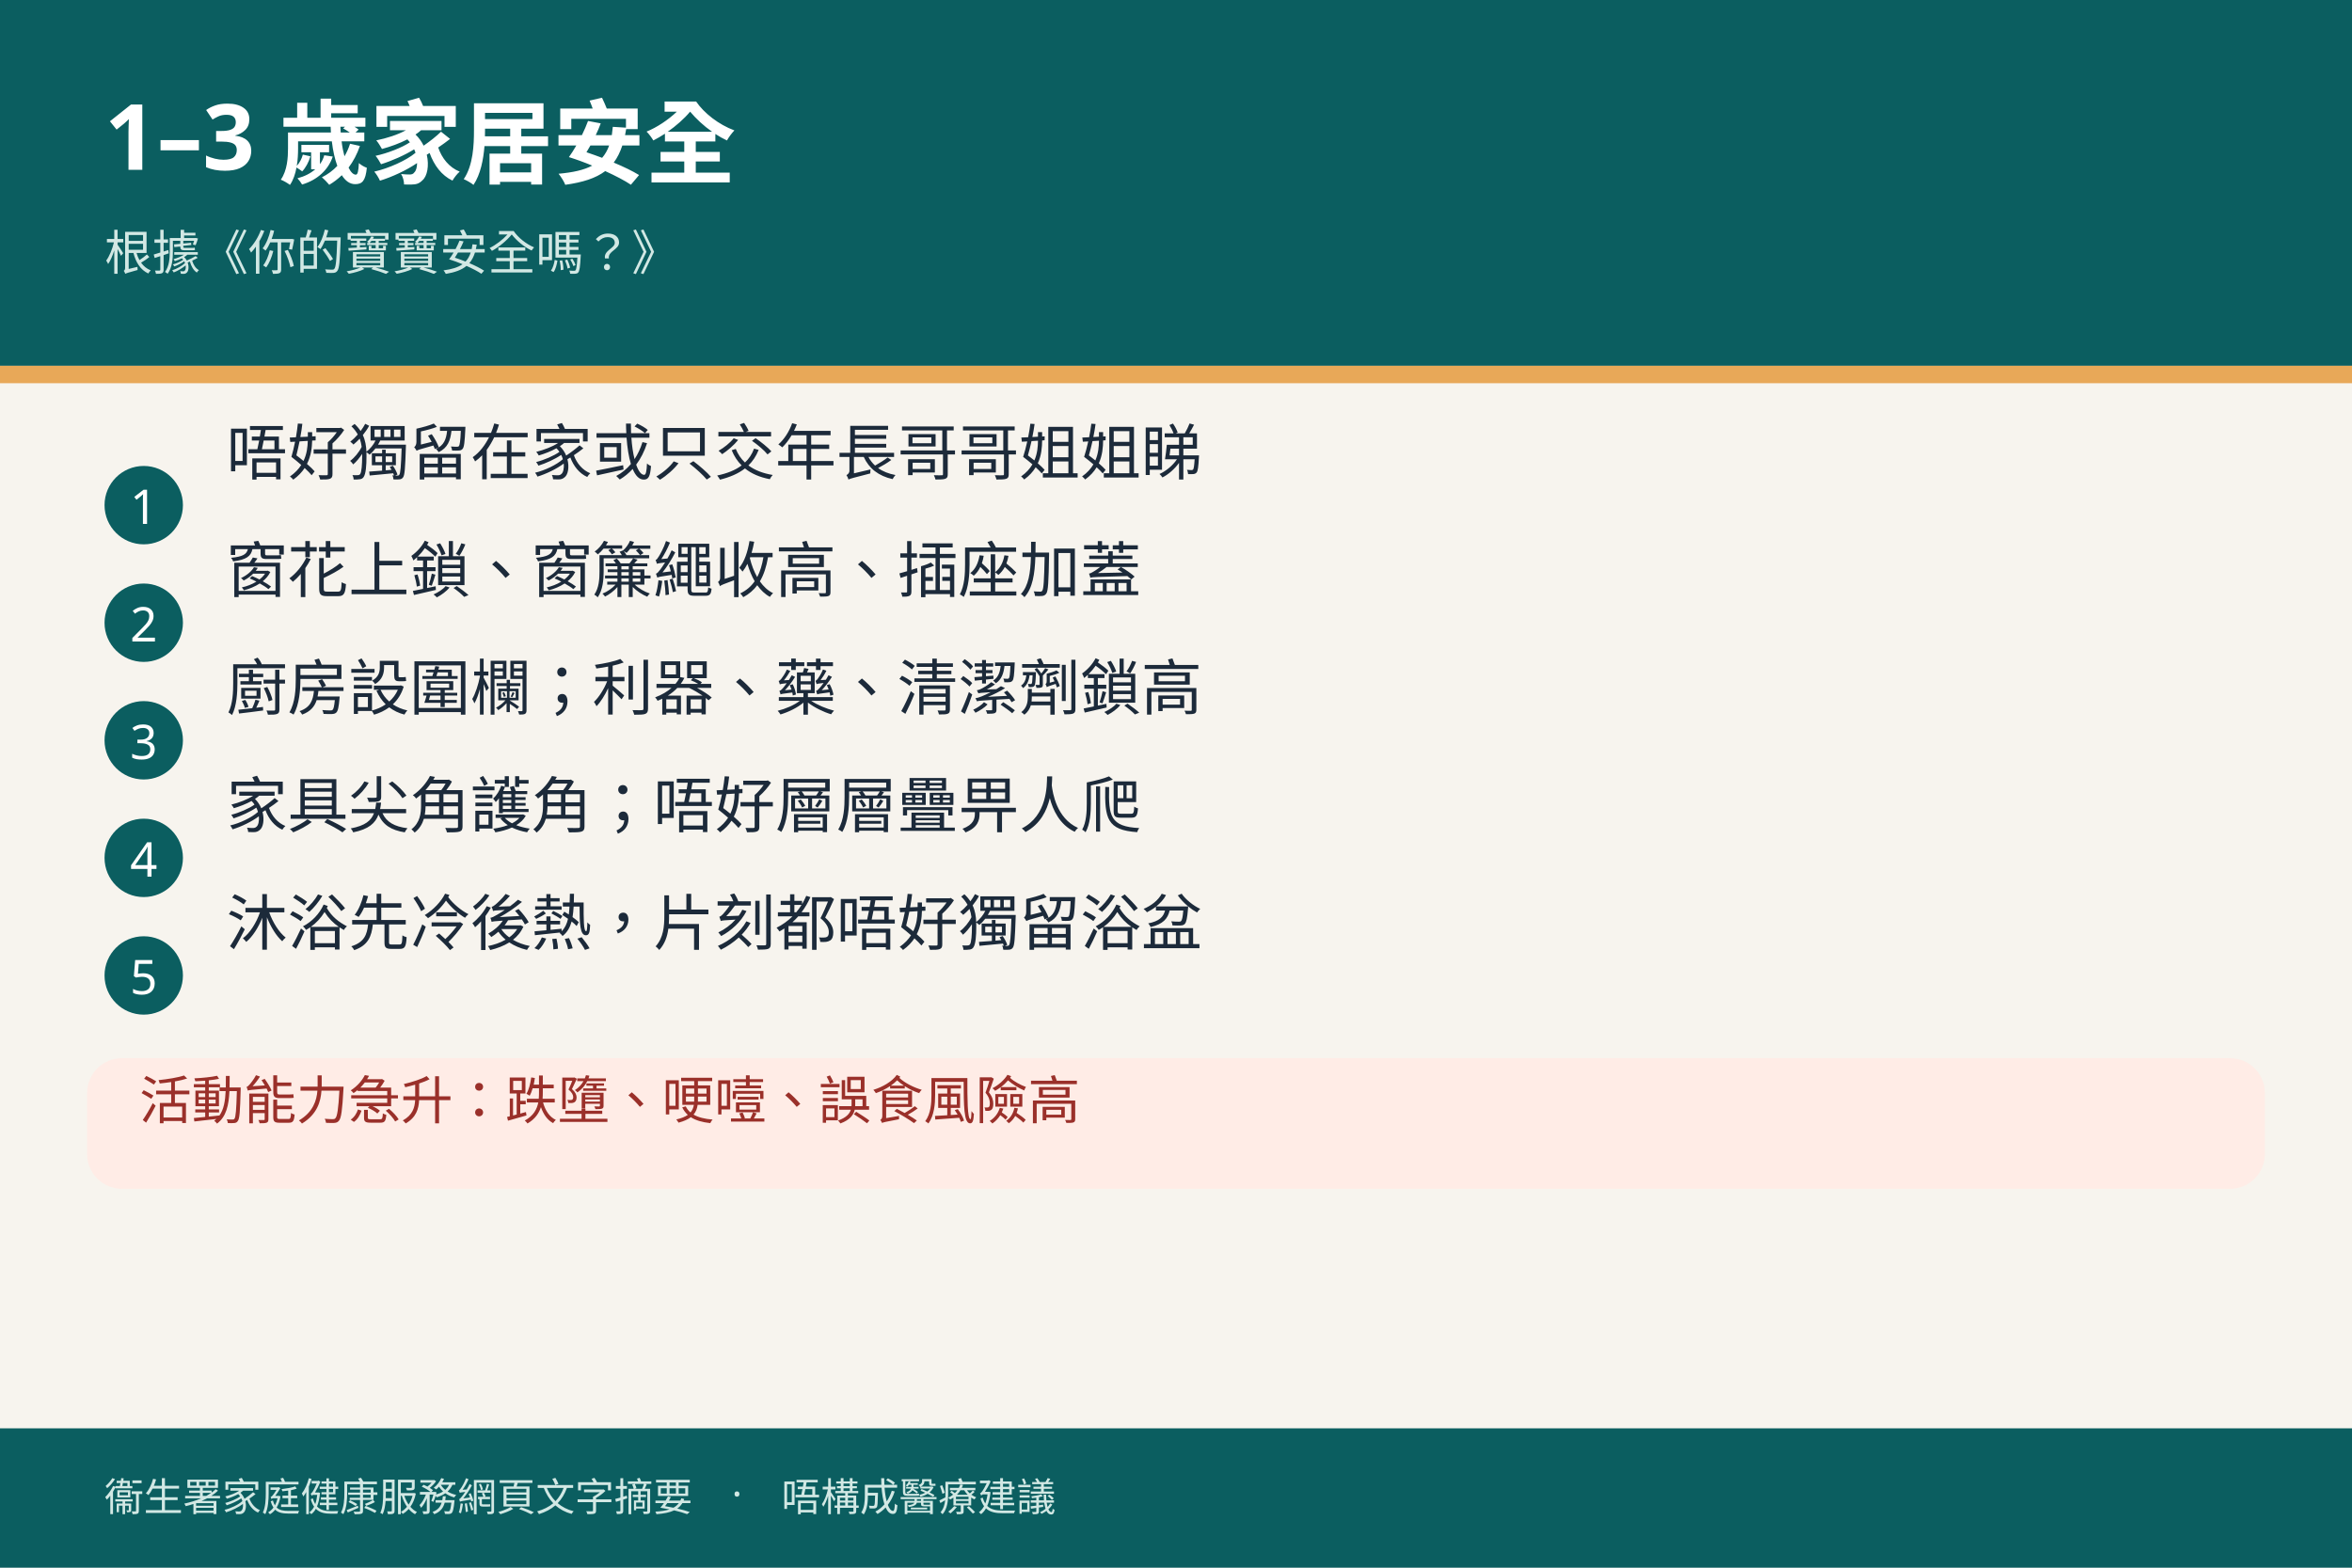
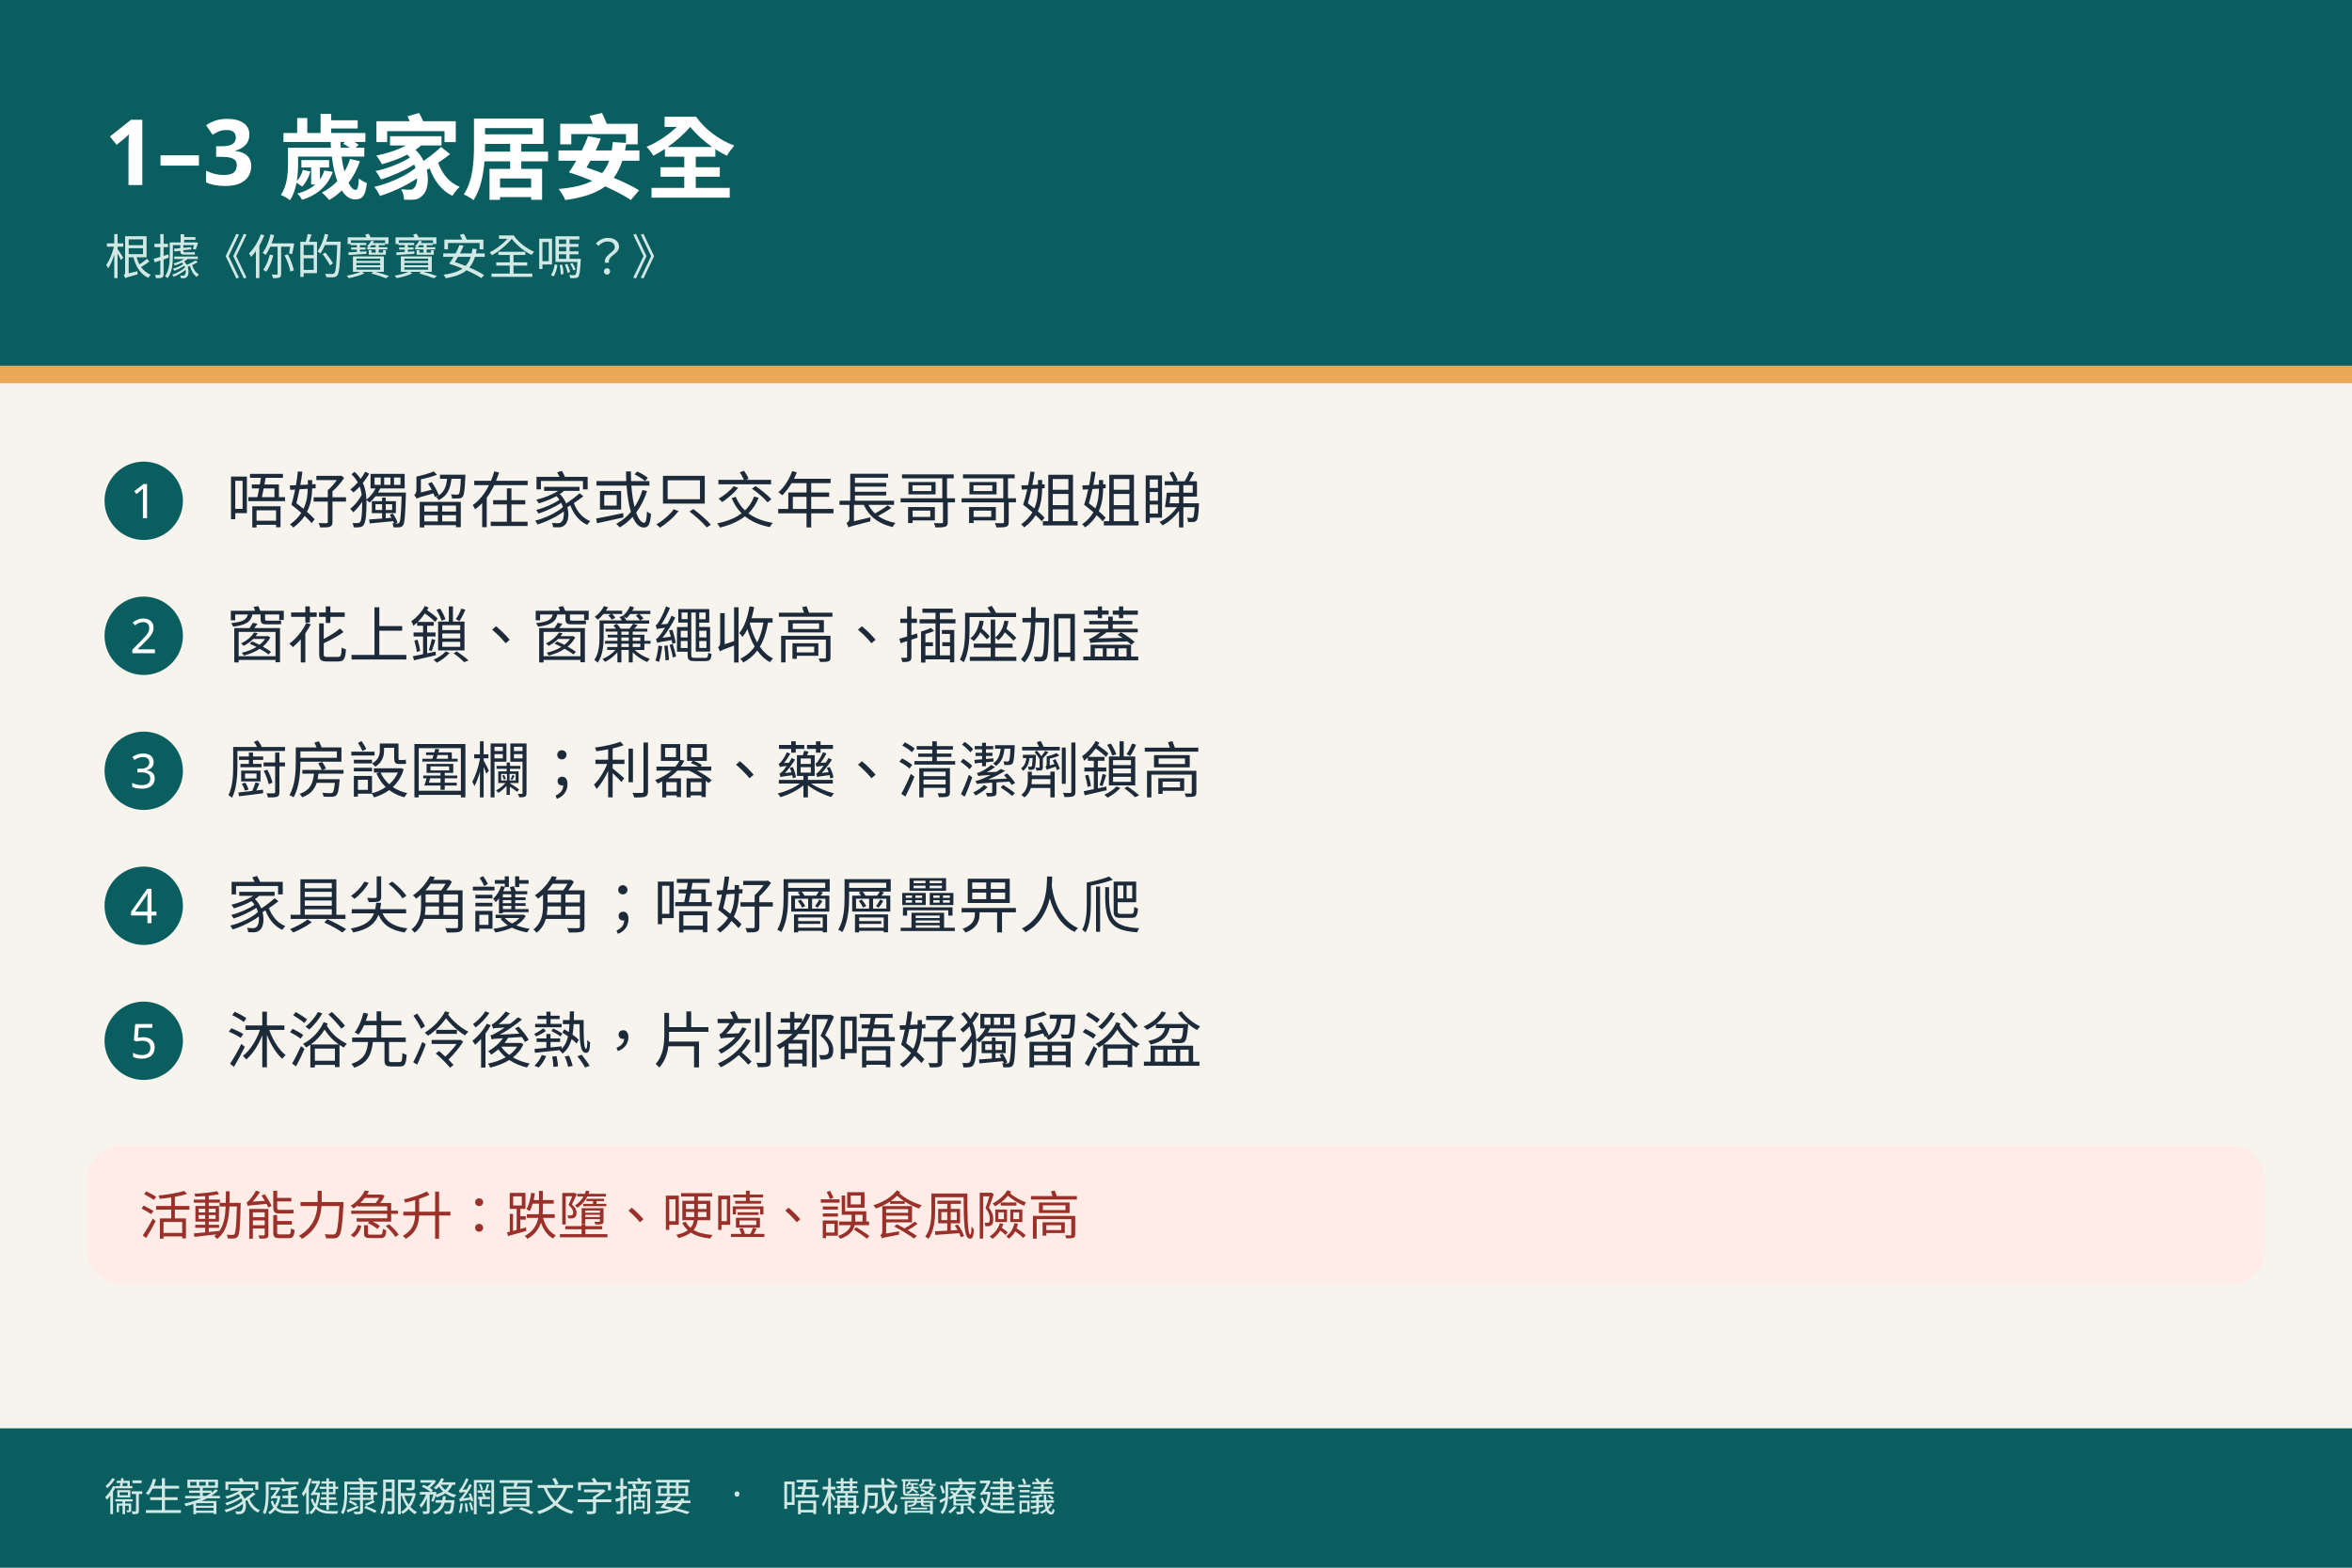
<svg xmlns="http://www.w3.org/2000/svg" viewBox="0 0 1080 720" width="100%" role="img" xml:lang="zh-Hant-HK">
  <style>text{font-family:"PingFang HK","Heiti TC","Noto Sans TC","Hiragino Sans CNS",sans-serif}</style>
  <rect width="1080" height="720" fill="#f7f4ee" />
  <rect width="1080" height="168" fill="#0b5e60" />
  <rect y="168" width="1080" height="8" fill="#e8a858" />
-   <text x="48" y="78" fill="#ffffff" font-size="42" font-weight="600">1–3 歲家居安全</text>
-   <text x="48" y="124" fill="#d2e8e4" font-size="22">根據《你的寶寶安全嗎？》</text>
-   <circle cx="66" cy="232" r="18" fill="#0b5e60" />
-   <text x="66" y="233" fill="#ffffff" font-size="22" text-anchor="middle" dominant-baseline="middle">1</text>
-   <text x="104" y="218" fill="#1c2a3a" font-size="28">唔好獨留在家或只交年長哥哥姐姐睇</text>
-   <circle cx="66" cy="286" r="18" fill="#0b5e60" />
-   <text x="66" y="287" fill="#ffffff" font-size="22" text-anchor="middle" dominant-baseline="middle">2</text>
-   <text x="104" y="272" fill="#1c2a3a" font-size="28">窗花上鎖、窗簾繩收高、插座加蓋</text>
-   <circle cx="66" cy="340" r="18" fill="#0b5e60" />
-   <text x="66" y="341" fill="#ffffff" font-size="22" text-anchor="middle" dominant-baseline="middle">3</text>
-   <text x="104" y="326" fill="#1c2a3a" font-size="28">廚房設圍欄；利器、藥、清潔劑鎖高</text>
-   <circle cx="66" cy="394" r="18" fill="#0b5e60" />
-   <text x="66" y="395" fill="#ffffff" font-size="22" text-anchor="middle" dominant-baseline="middle">4</text>
-   <text x="104" y="380" fill="#1c2a3a" font-size="28">家具尖角護角；唔好層層疊畀人爬</text>
-   <circle cx="66" cy="448" r="18" fill="#0b5e60" />
-   <text x="66" y="449" fill="#ffffff" font-size="22" text-anchor="middle" dominant-baseline="middle">5</text>
-   <text x="104" y="434" fill="#1c2a3a" font-size="28">沐浴先冷後熱，片刻都唔好獨留浴盆</text>
-   <rect x="40" y="486" width="1000" height="60" rx="16" fill="#ffece6" />
-   <text x="64" y="514" fill="#9a302a" font-size="24">活動能力急升：跌墮、哽噎、誤食風險高</text>
+   <text x="48" y="70" dy="15" fill="#ffffff" font-size="42" font-weight="600">1–3 歲家居安全</text>
+   <text x="48" y="118" dy="8" fill="#d2e8e4" font-size="22">根據《你的寶寶安全嗎？》</text>
+   <circle cx="66" cy="230" r="18" fill="#0b5e60" />
+   <text x="66" y="230" dy="8" fill="#ffffff" font-size="22" text-anchor="middle">1</text>
+   <text x="104" y="230" dy="10" fill="#1c2a3a" font-size="28">唔好獨留在家或只交年長哥哥姐姐睇</text>
+   <circle cx="66" cy="292" r="18" fill="#0b5e60" />
+   <text x="66" y="292" dy="8" fill="#ffffff" font-size="22" text-anchor="middle">2</text>
+   <text x="104" y="292" dy="10" fill="#1c2a3a" font-size="28">窗花上鎖、窗簾繩收高、插座加蓋</text>
+   <circle cx="66" cy="354" r="18" fill="#0b5e60" />
+   <text x="66" y="354" dy="8" fill="#ffffff" font-size="22" text-anchor="middle">3</text>
+   <text x="104" y="354" dy="10" fill="#1c2a3a" font-size="28">廚房設圍欄；利器、藥、清潔劑鎖高</text>
+   <circle cx="66" cy="416" r="18" fill="#0b5e60" />
+   <text x="66" y="416" dy="8" fill="#ffffff" font-size="22" text-anchor="middle">4</text>
+   <text x="104" y="416" dy="10" fill="#1c2a3a" font-size="28">家具尖角護角；唔好層層疊畀人爬</text>
+   <circle cx="66" cy="478" r="18" fill="#0b5e60" />
+   <text x="66" y="478" dy="8" fill="#ffffff" font-size="22" text-anchor="middle">5</text>
+   <text x="104" y="478" dy="10" fill="#1c2a3a" font-size="28">沐浴先冷後熱，片刻都唔好獨留浴盆</text>
+   <rect x="40" y="526" width="1000" height="64" rx="16" fill="#ffece6" />
+   <text x="64" y="558.0" dy="9" fill="#9a302a" font-size="24">活動能力急升：跌墮、哽噎、誤食風險高</text>
  <rect y="656" width="1080" height="64" fill="#0b5e60" />
-   <text x="48" y="694" fill="#d2e8e4" font-size="18">衞生署家庭健康服務網頁文字摘要　·　唔構成醫療建議</text>
+   <text x="48" y="688" dy="6" fill="#d2e8e4" font-size="18">衞生署家庭健康服務網頁文字摘要　·　唔構成醫療建議</text>
</svg>
